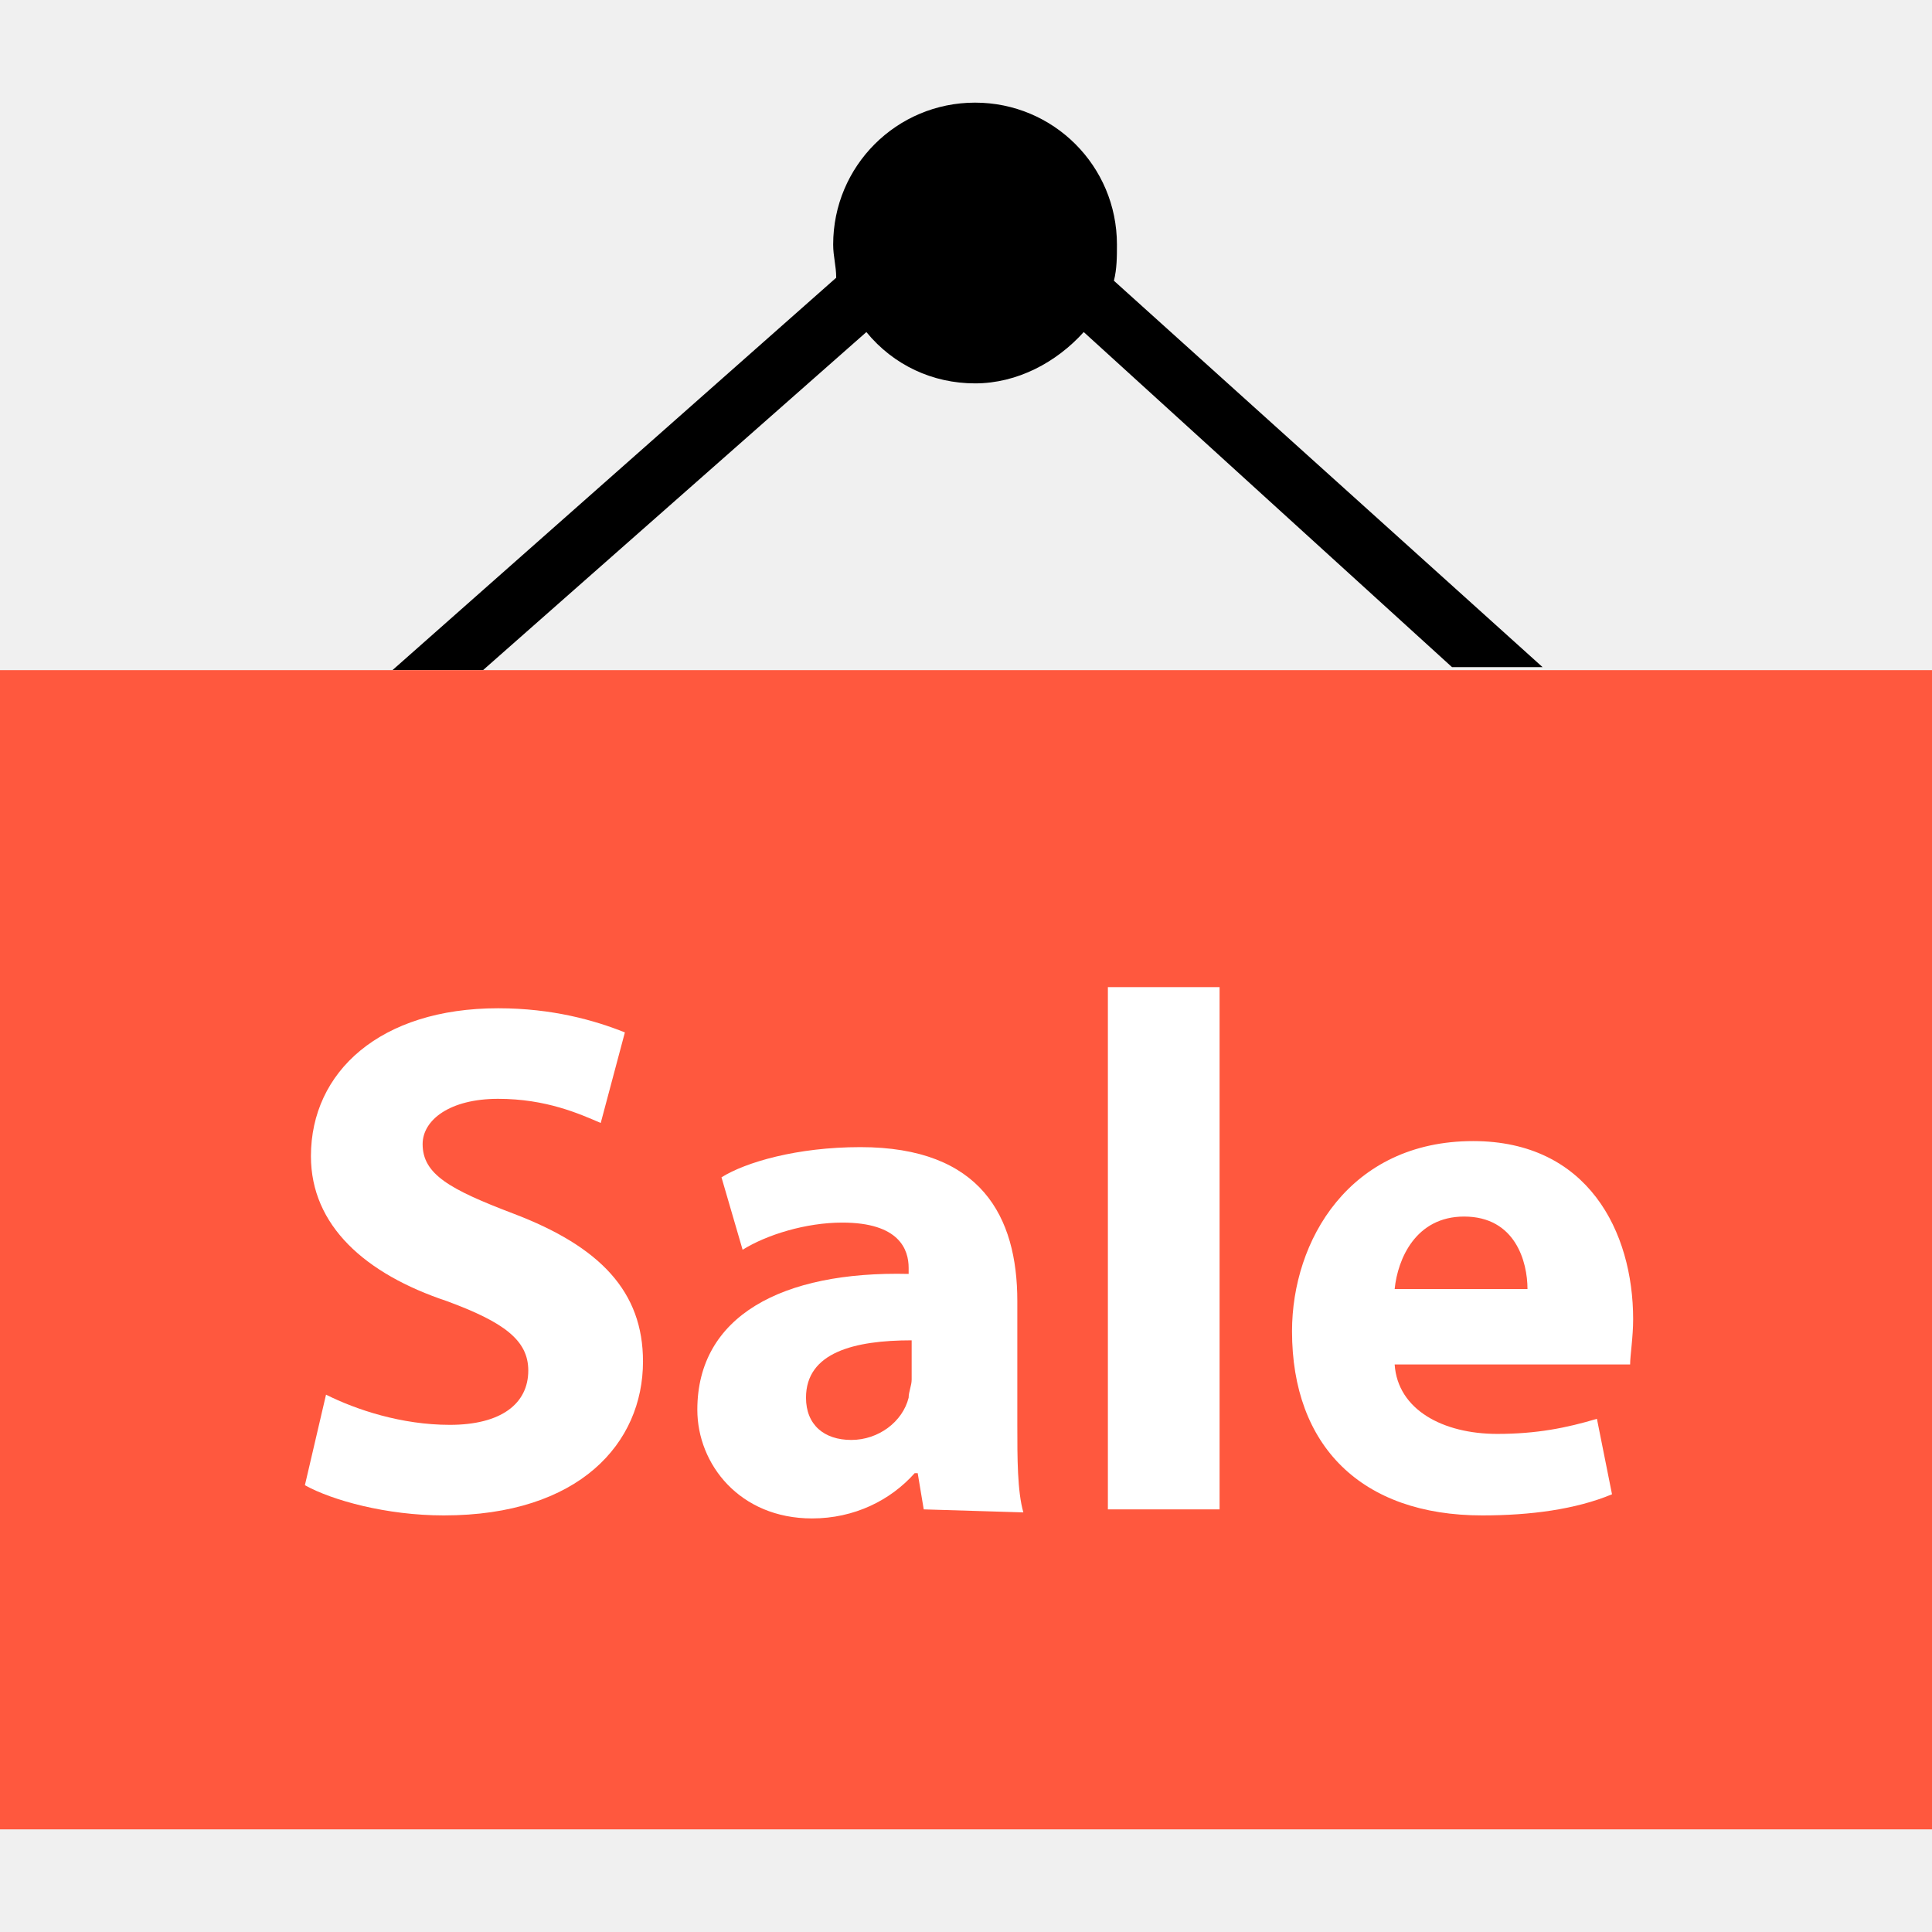
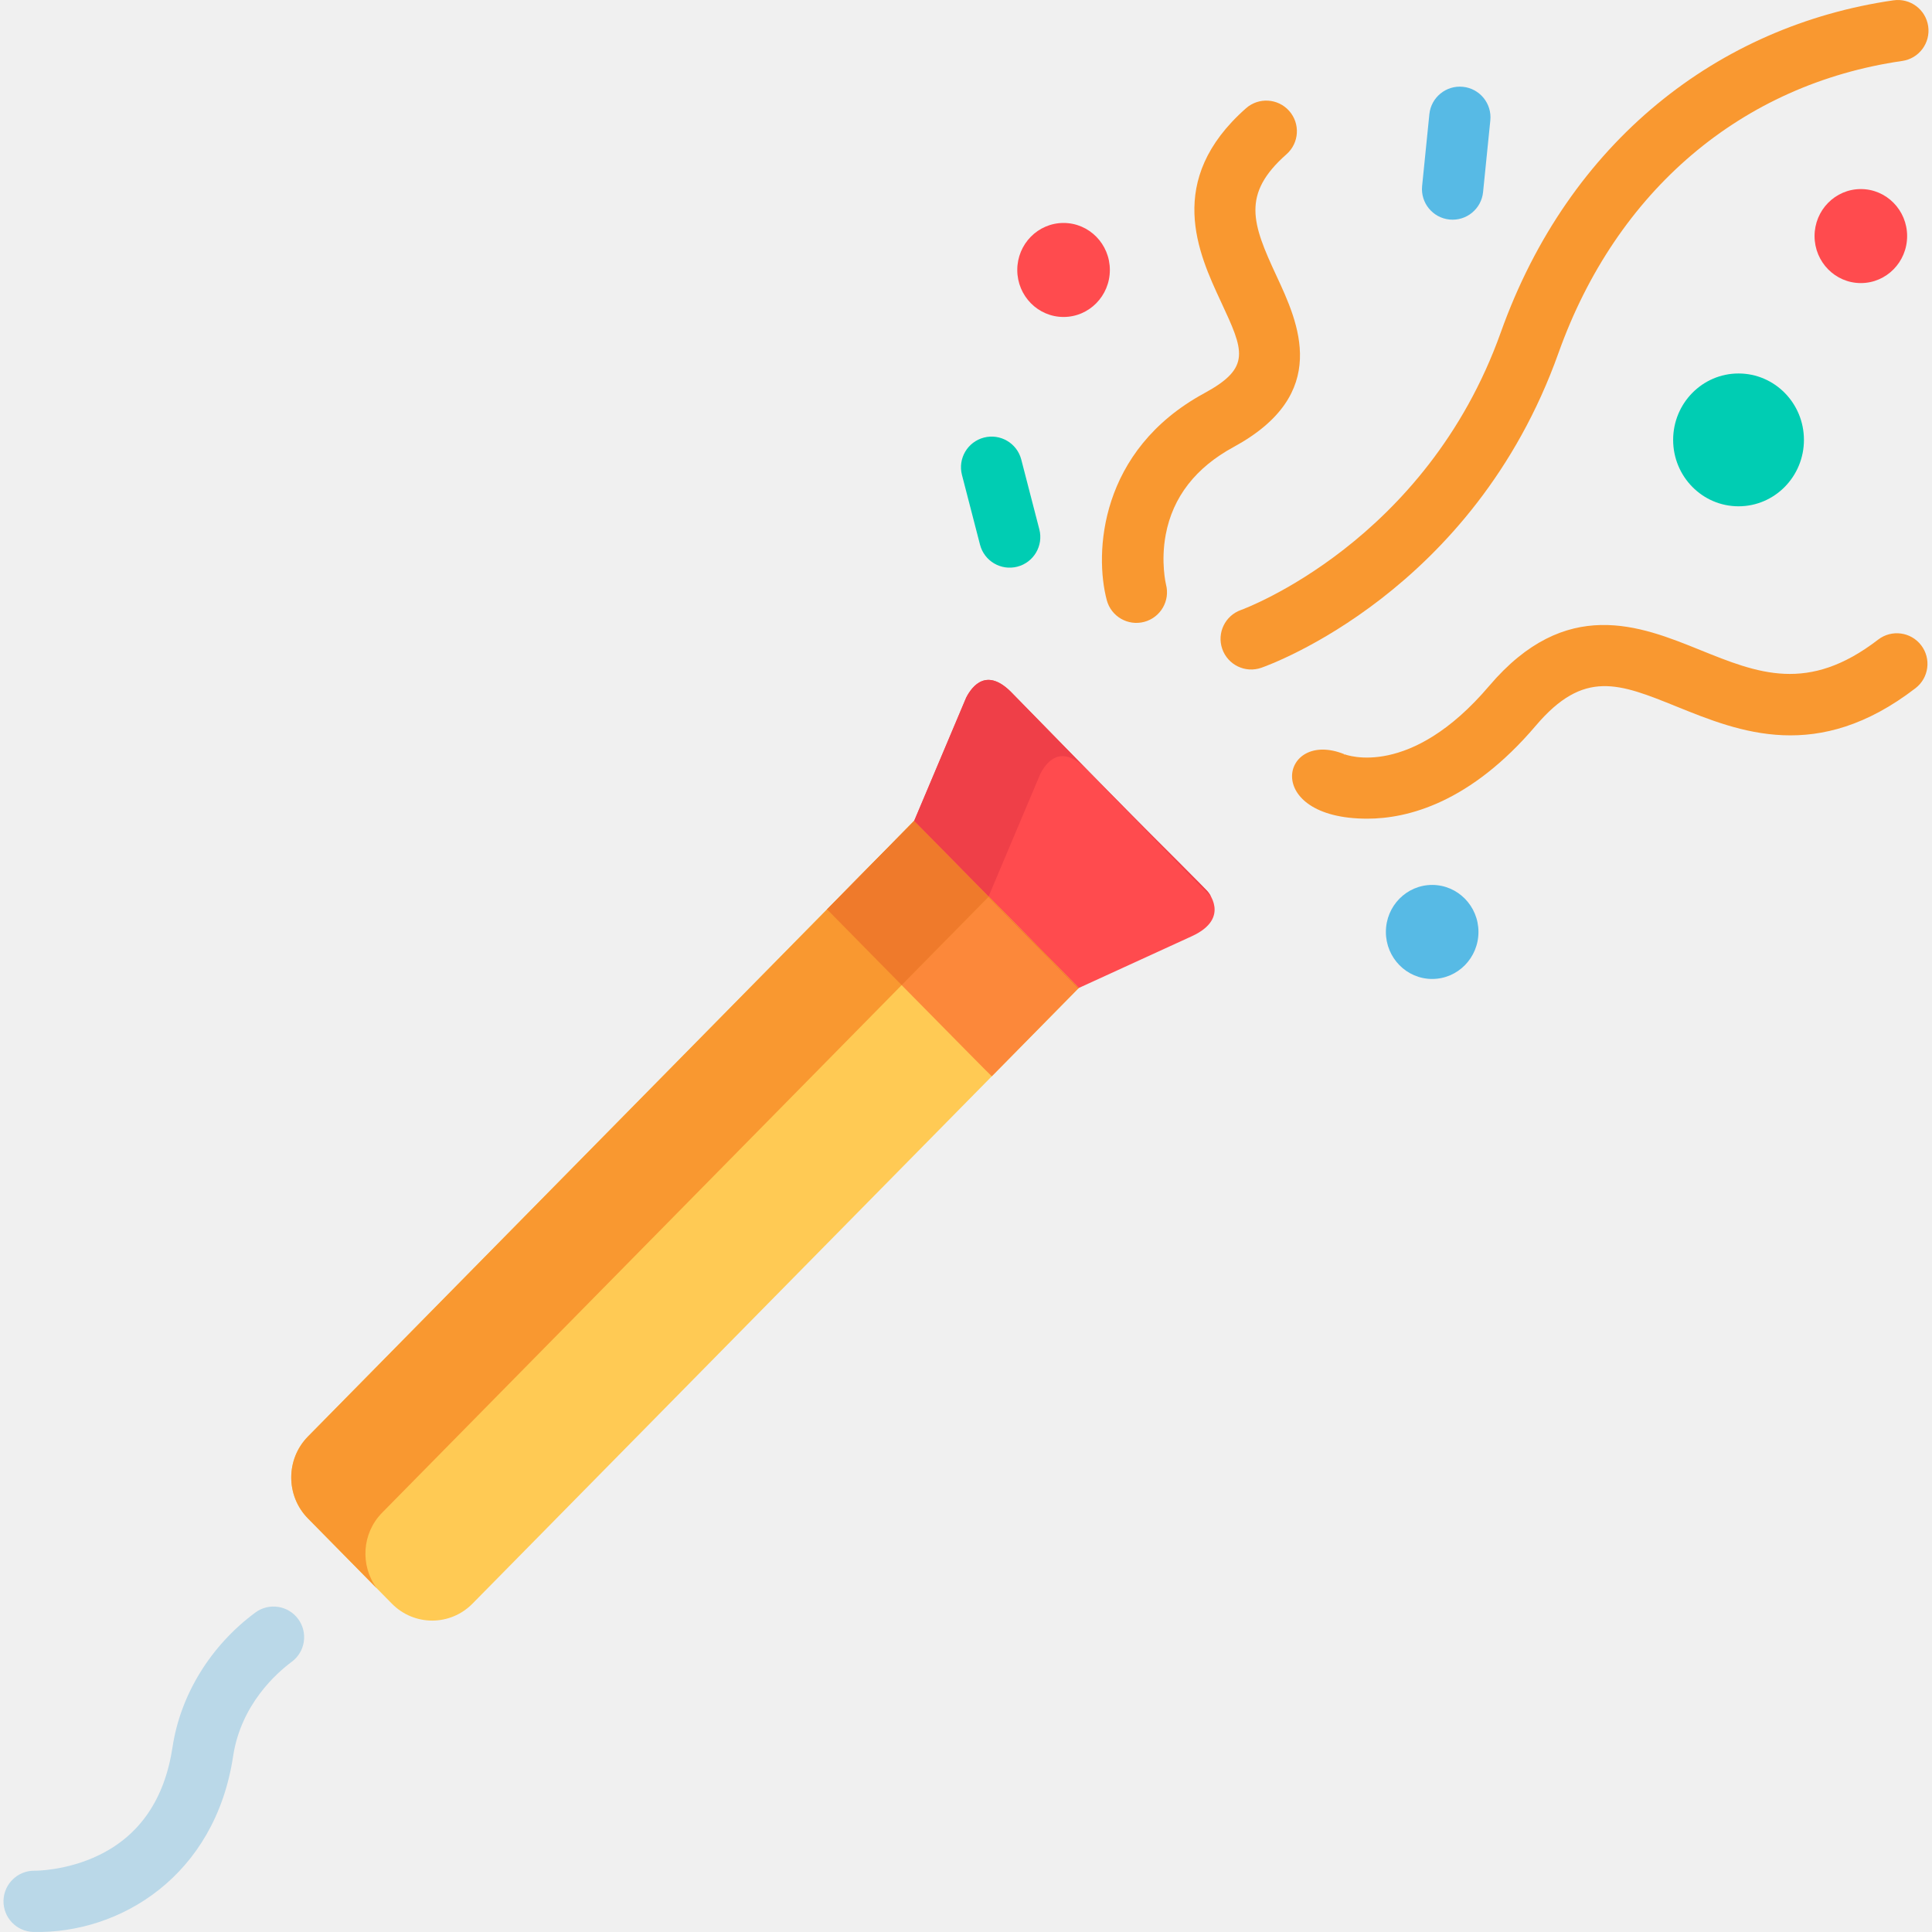
- <svg xmlns="http://www.w3.org/2000/svg" version="1.1" id="Layer_1" x="0px" y="0px" viewBox="0 0 512 512" style="enable-background:new 0 0 512 512;" xml:space="preserve">
-   <path d="M229.6,88c7.2,8.8,17.6,13.6,28.8,13.6c11.2,0,21.6-5.6,28.8-13.6l97.6,88.8h24L295.2,74.4c0.8-3.2,0.8-6.4,0.8-9.6  c0-20.8-16.8-37.6-37.6-37.6S220.8,44,220.8,64.8c0,3.2,0.8,5.6,0.8,8.8L104,177.6h24L229.6,88z" />
-   <polygon style="fill:#FF583E;" points="408,177.6 384.8,177.6 128,177.6 104,177.6 0,177.6 0,484.8 512,484.8 512,177.6 " />
-   <g>
-     <path style="fill:#FFFFFF;" d="M86.4,369.6c8,4,20,8,32.8,8c13.6,0,20.8-5.6,20.8-14.4c0-8-6.4-12.8-21.6-18.4   c-21.6-7.2-36-20-36-38.4c0-22.4,18.4-39.2,49.6-39.2c14.4,0,25.6,3.2,33.6,6.4l-6.4,24c-5.6-2.4-14.4-6.4-27.2-6.4s-20,5.6-20,12   c0,8,7.2,12,24,18.4c23.2,8.8,34.4,20.8,34.4,39.2c0,21.6-16.8,40.8-52.8,40.8c-15.2,0-29.6-4-36.8-8L86.4,369.6z" />
-     <path style="fill:#FFFFFF;" d="M244.8,400l-1.6-9.6h-0.8c-6.4,7.2-16,12-27.2,12c-19.2,0-30.4-14.4-30.4-28.8   c0-24.8,22.4-36.8,56-36V336c0-4.8-2.4-12-17.6-12c-9.6,0-20,3.2-26.4,7.2l-5.6-19.2c6.4-4,20-8,36.8-8c32,0,41.6,18.4,41.6,40.8   v32.8c0,8.8,0,17.6,1.6,23.2L244.8,400L244.8,400z M241.6,355.2c-15.2,0-28,3.2-28,15.2c0,7.2,4.8,11.2,12,11.2s13.6-4.8,15.2-11.2   c0-1.6,0.8-3.2,0.8-4.8V355.2L241.6,355.2z" />
-     <path style="fill:#FFFFFF;" d="M293.6,261.6h29.6V400h-29.6V261.6z" />
-     <path style="fill:#FFFFFF;" d="M369.6,361.6c0.8,12,12.8,18.4,27.2,18.4c10.4,0,18.4-1.6,26.4-4l4,20c-9.6,4-21.6,5.6-34.4,5.6   c-32,0-50.4-18.4-50.4-48.8c0-24,15.2-50.4,48-50.4c30.4,0,42.4,24,42.4,47.2c0,4.8-0.8,9.6-0.8,12L369.6,361.6L369.6,361.6z    M404.8,341.6c0-7.2-3.2-19.2-16.8-19.2c-12.8,0-17.6,11.2-18.4,19.2H404.8z" />
-   </g>
+ <svg xmlns="http://www.w3.org/2000/svg" version="1.1" id="Layer_1" x="0px" y="0px" viewBox="0 0 511.999 511.999" style="enable-background:new 0 0 511.999 511.999;" xml:space="preserve">
+   <path style="fill:#FFCA54;" d="M242.265,217.542L81.608,380.692c-5.899,5.993-5.899,15.713,0,21.708l22.234,22.577  c5.902,5.995,15.476,5.995,21.377,0c3.7-3.757,154.354-156.747,160.657-163.148L242.265,217.542z" />
+   <path style="fill:#FC883A;" d="M219.18,240.985c0.279,0.283,43.316,44.038,43.653,44.244l23.043-23.399l-43.611-44.288  L219.18,240.985z" />
+   <path style="fill:#F99830;" d="M293.304,159.037c-3.274-12.333-2.084-39.664,25.854-54.838c12.518-6.799,10.473-11.193,4.403-24.237  c-5.962-12.811-14.971-32.169,6.636-51.265c3.359-2.97,8.488-2.653,11.458,0.707c2.968,3.36,2.653,8.49-0.706,11.459  c-11.968,10.575-9.145,18.331-2.668,32.249c5.794,12.453,14.555,31.271-11.374,45.355c-10.068,5.469-16.118,13.283-17.979,23.222  c-1.358,7.258,0.054,13.127,0.068,13.183c1.149,4.334-1.431,8.778-5.766,9.929C298.897,165.95,294.452,163.367,293.304,159.037z" />
+   <ellipse style="fill:#00CDB3;" cx="460.73" cy="116.575" rx="17.331" ry="17.598" />
+   <ellipse style="fill:#FF4B4E;" cx="493.142" cy="62.562" rx="12.266" ry="12.457" />
+   <path style="fill:#57BAE5;" d="M379.539,259.433c-6.775,0-12.266-5.579-12.266-12.46c0-6.879,5.489-12.456,12.266-12.458  c6.773,0.002,12.268,5.578,12.268,12.455C391.805,253.854,386.312,259.433,379.539,259.433z" />
+   <path style="fill:#FF4B4E;" d="M281.855,84c-6.773,0.001-12.268-5.577-12.268-12.457s5.493-12.457,12.27-12.458  c6.77,0.001,12.266,5.578,12.266,12.457C294.122,78.423,288.631,84.001,281.855,84z" />
+   <path style="fill:#57BAE5;" d="M384.133,58.179c-4.46-0.451-7.712-4.433-7.258-8.893l1.921-19.021  c0.45-4.461,4.436-7.711,8.892-7.261c4.461,0.451,7.711,4.432,7.262,8.893l-1.922,19.022  C392.581,55.329,388.657,58.624,384.133,58.179z" />
+   <path style="fill:#00CDB3;" d="M259.715,144.35l-4.787-18.494c-1.123-4.341,1.487-8.769,5.826-9.893  c4.336-1.125,8.77,1.485,9.893,5.825l4.786,18.494c1.122,4.341-1.486,8.77-5.826,9.893  C265.265,151.298,260.837,148.69,259.715,144.35z" />
+   <path style="fill:#BAD8E8;" d="M8.855,511.986c-4.484-0.104-8.031-3.822-7.928-8.306c0.106-4.481,3.842-8.02,8.307-7.925  c0.047,0.014,8.338,0.056,16.942-4.105c10.893-5.265,17.472-14.906,19.547-28.654c2.103-13.891,10.095-26.884,21.931-35.65  c3.603-2.669,8.687-1.91,11.354,1.692c2.668,3.602,1.911,8.686-1.691,11.354c-3.98,2.948-13.462,11.286-15.54,25.03  C56.986,497.14,31.859,512.518,8.855,511.986z" />
+   <path style="fill:#F99830;" d="M323.909,171.973c-1.471-4.23,0.762-8.851,4.985-10.329c0.702-0.251,49.011-18.003,68.828-73.556  c18.083-50.695,57.733-81.303,104.07-88.004c4.44-0.638,8.555,2.436,9.197,6.873c0.641,4.437-2.436,8.554-6.873,9.196  c-42.547,6.15-75.751,34.357-91.102,77.389c-22.56,63.239-76.486,82.636-78.771,83.43  C330.012,178.446,325.385,176.209,323.909,171.973z" />
+   <path style="fill:#FF4B4E;" d="M319.874,236.054L319.874,236.054c-23.343-23.699-0.93-0.415-51.779-52.509  c-6.502-6.659-10.364-1.92-12.038,1.31l-0.982,2.328v0.001l-12.81,30.358l43.611,44.288l29.975-13.725  C326.432,243.257,319.874,236.054,319.874,236.054z" />
+   <path style="fill:#F99830;" d="M101.255,400.897L261.91,237.745l23.839,24.21l0.127-0.126l-43.611-44.288L81.608,380.692  c-5.899,5.993-5.899,15.713,0,21.708l18.223,18.503C95.417,414.891,95.882,406.354,101.255,400.897z" />
+   <polygon style="fill:#EF7A2B;" points="261.911,237.746 285.75,261.956 285.877,261.83 242.265,217.542 219.18,240.985   238.953,261.064 " />
+   <path style="fill:#EF3F48;" d="M274.722,207.388L274.722,207.388l0.981-2.328c1.673-3.231,5.535-7.968,12.038-1.31  c32.217,33.006,26.443,27.131,33.2,33.875c-1.354-2.511,1.001,1.087-52.848-54.08c-6.502-6.659-10.364-1.92-12.038,1.31  l-0.982,2.328v0.001l-12.81,30.358l19.723,20.028L274.722,207.388z" />
+   <path style="fill:#F99830;" d="M509.114,170.986c-2.736-3.553-7.832-4.216-11.386-1.481c-18.592,14.312-31.864,8.944-47.232,2.725  c-15.828-6.402-35.522-14.37-55.864,9.562c-20.916,24.603-37.721,18.337-38.425,18.06l0.141,0.059l-0.064,0.143l-0.076-0.202  c-16.83-6.738-22.013,17.105,6.127,17.105c10.804,0,27.342-4.266,44.67-24.648c12.751-15,22.028-11.245,37.402-5.027  c16.601,6.715,37.262,15.075,63.226-4.911C511.185,179.636,511.85,174.539,509.114,170.986z" />
  <g>
</g>
  <g>
</g>
  <g>
</g>
  <g>
</g>
  <g>
</g>
  <g>
</g>
  <g>
</g>
  <g>
</g>
  <g>
</g>
  <g>
</g>
  <g>
</g>
  <g>
</g>
  <g>
</g>
  <g>
</g>
  <g>
</g>
</svg>
